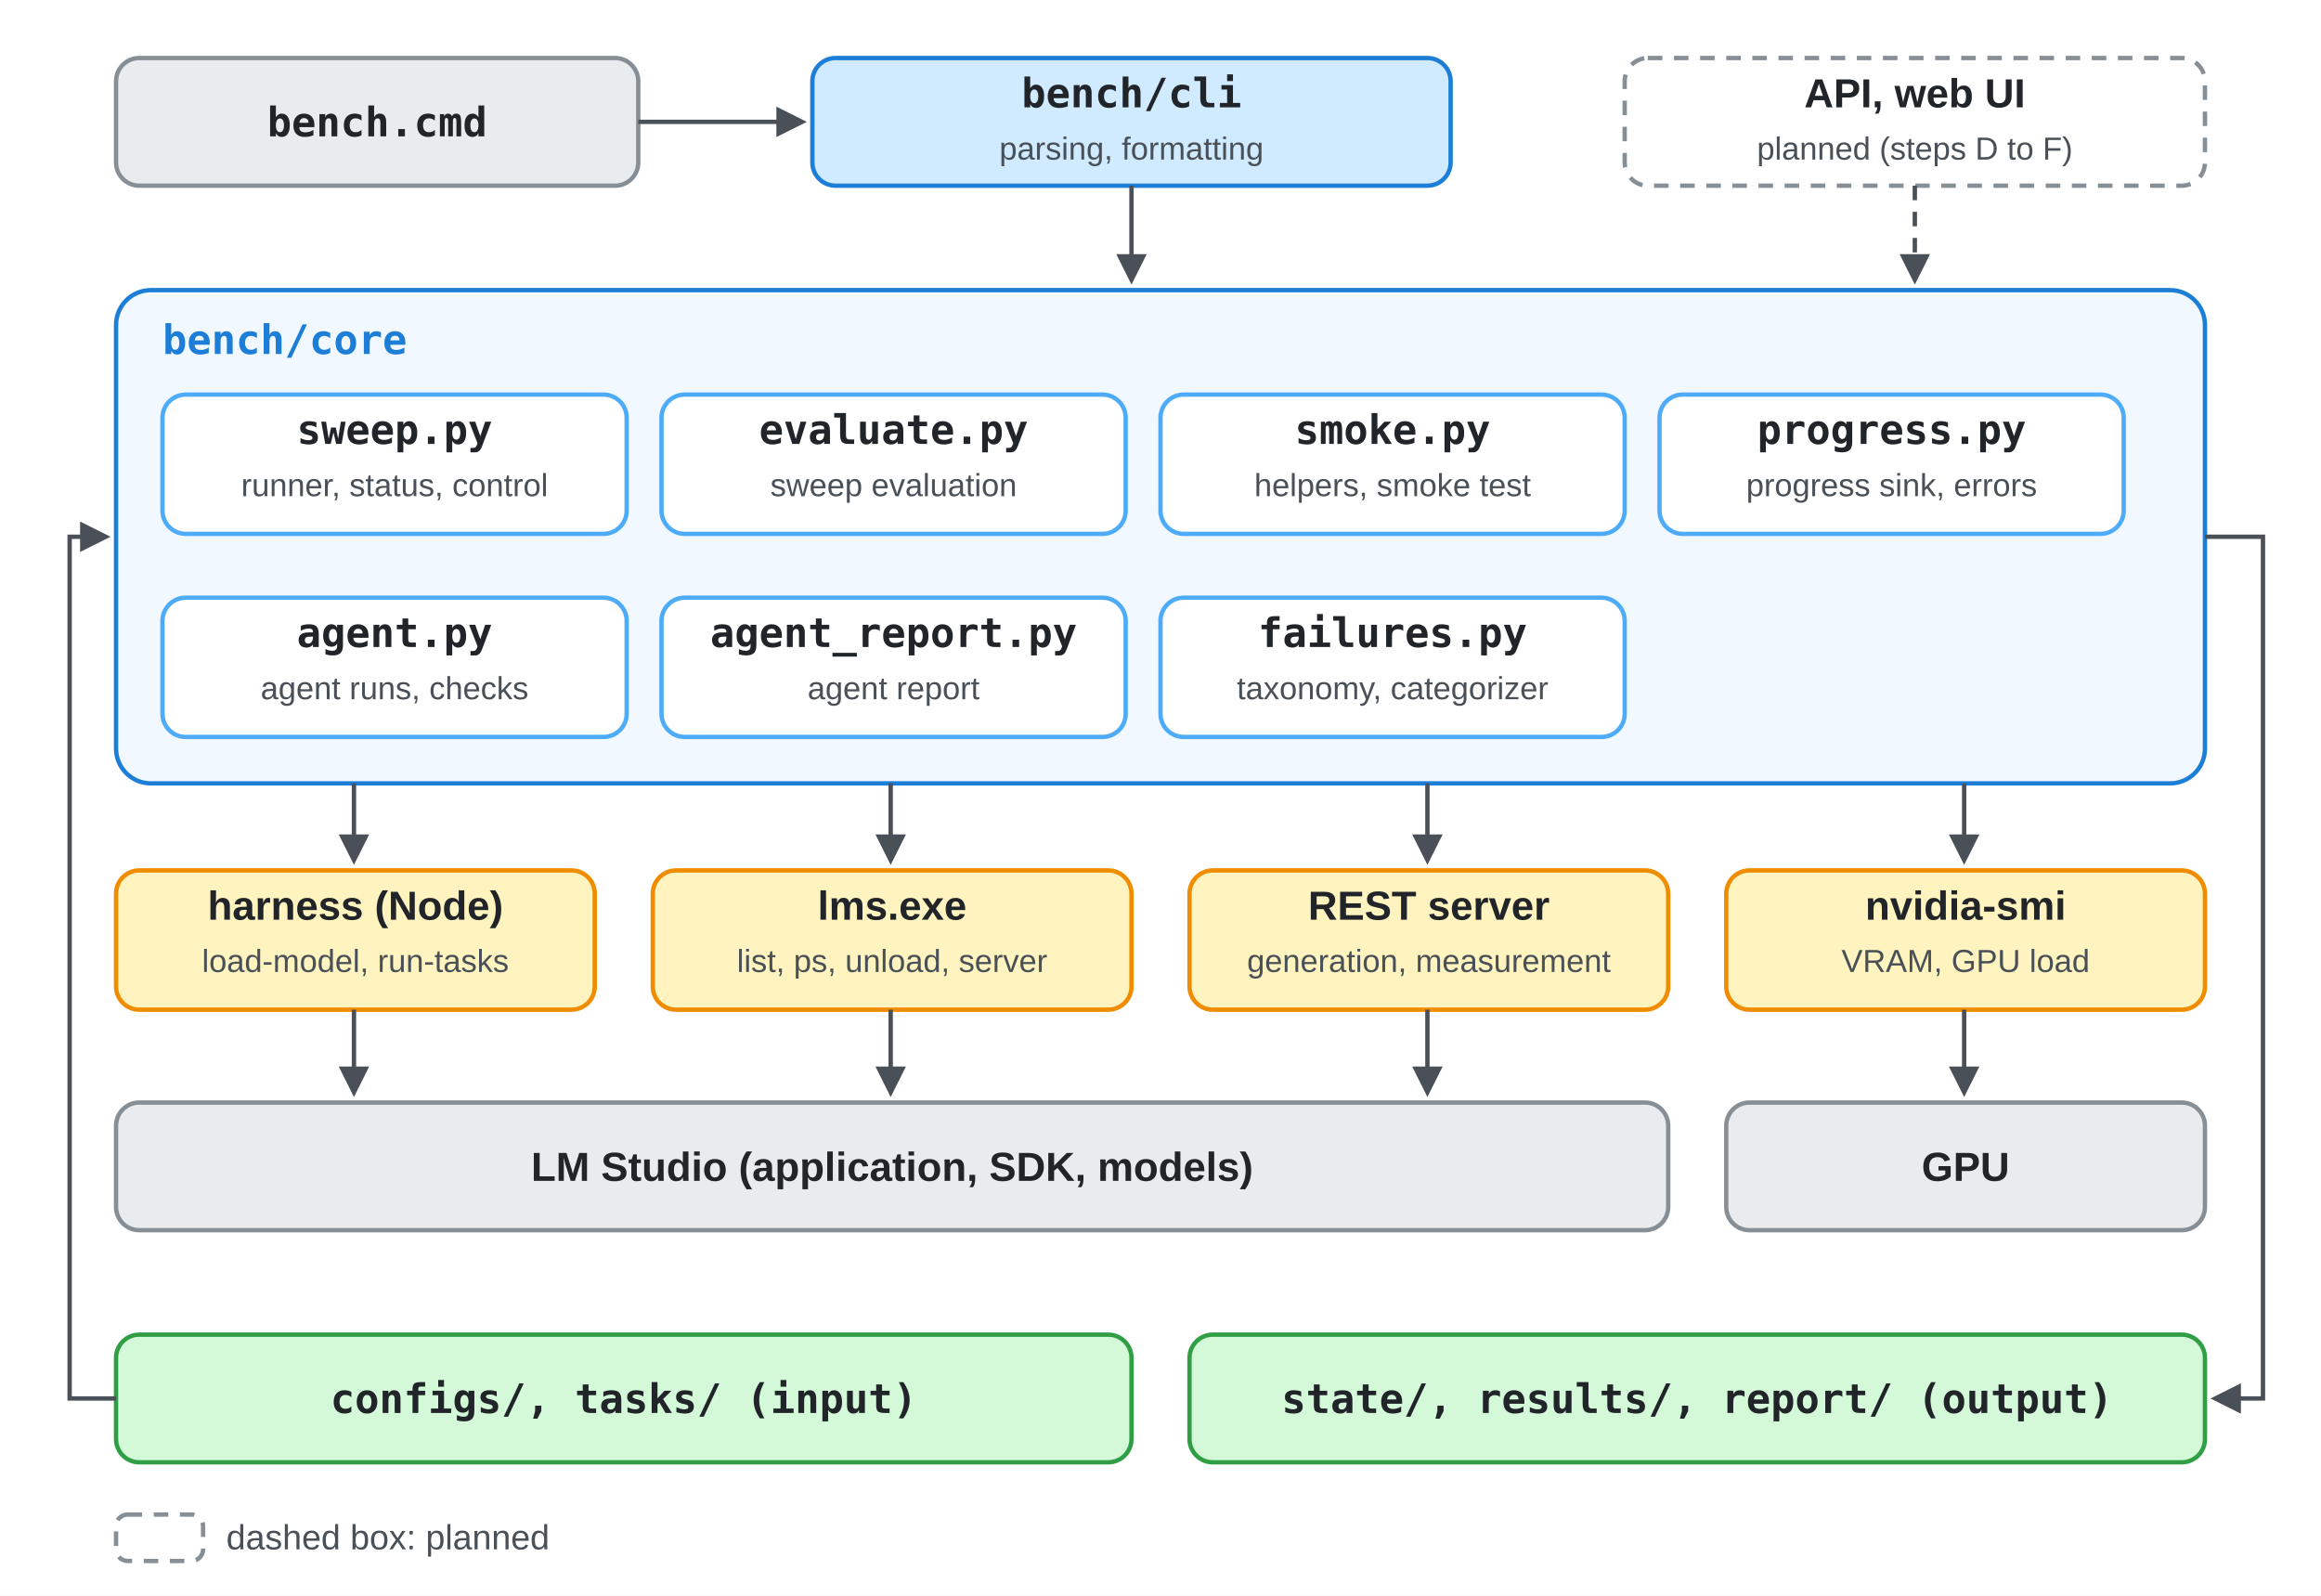
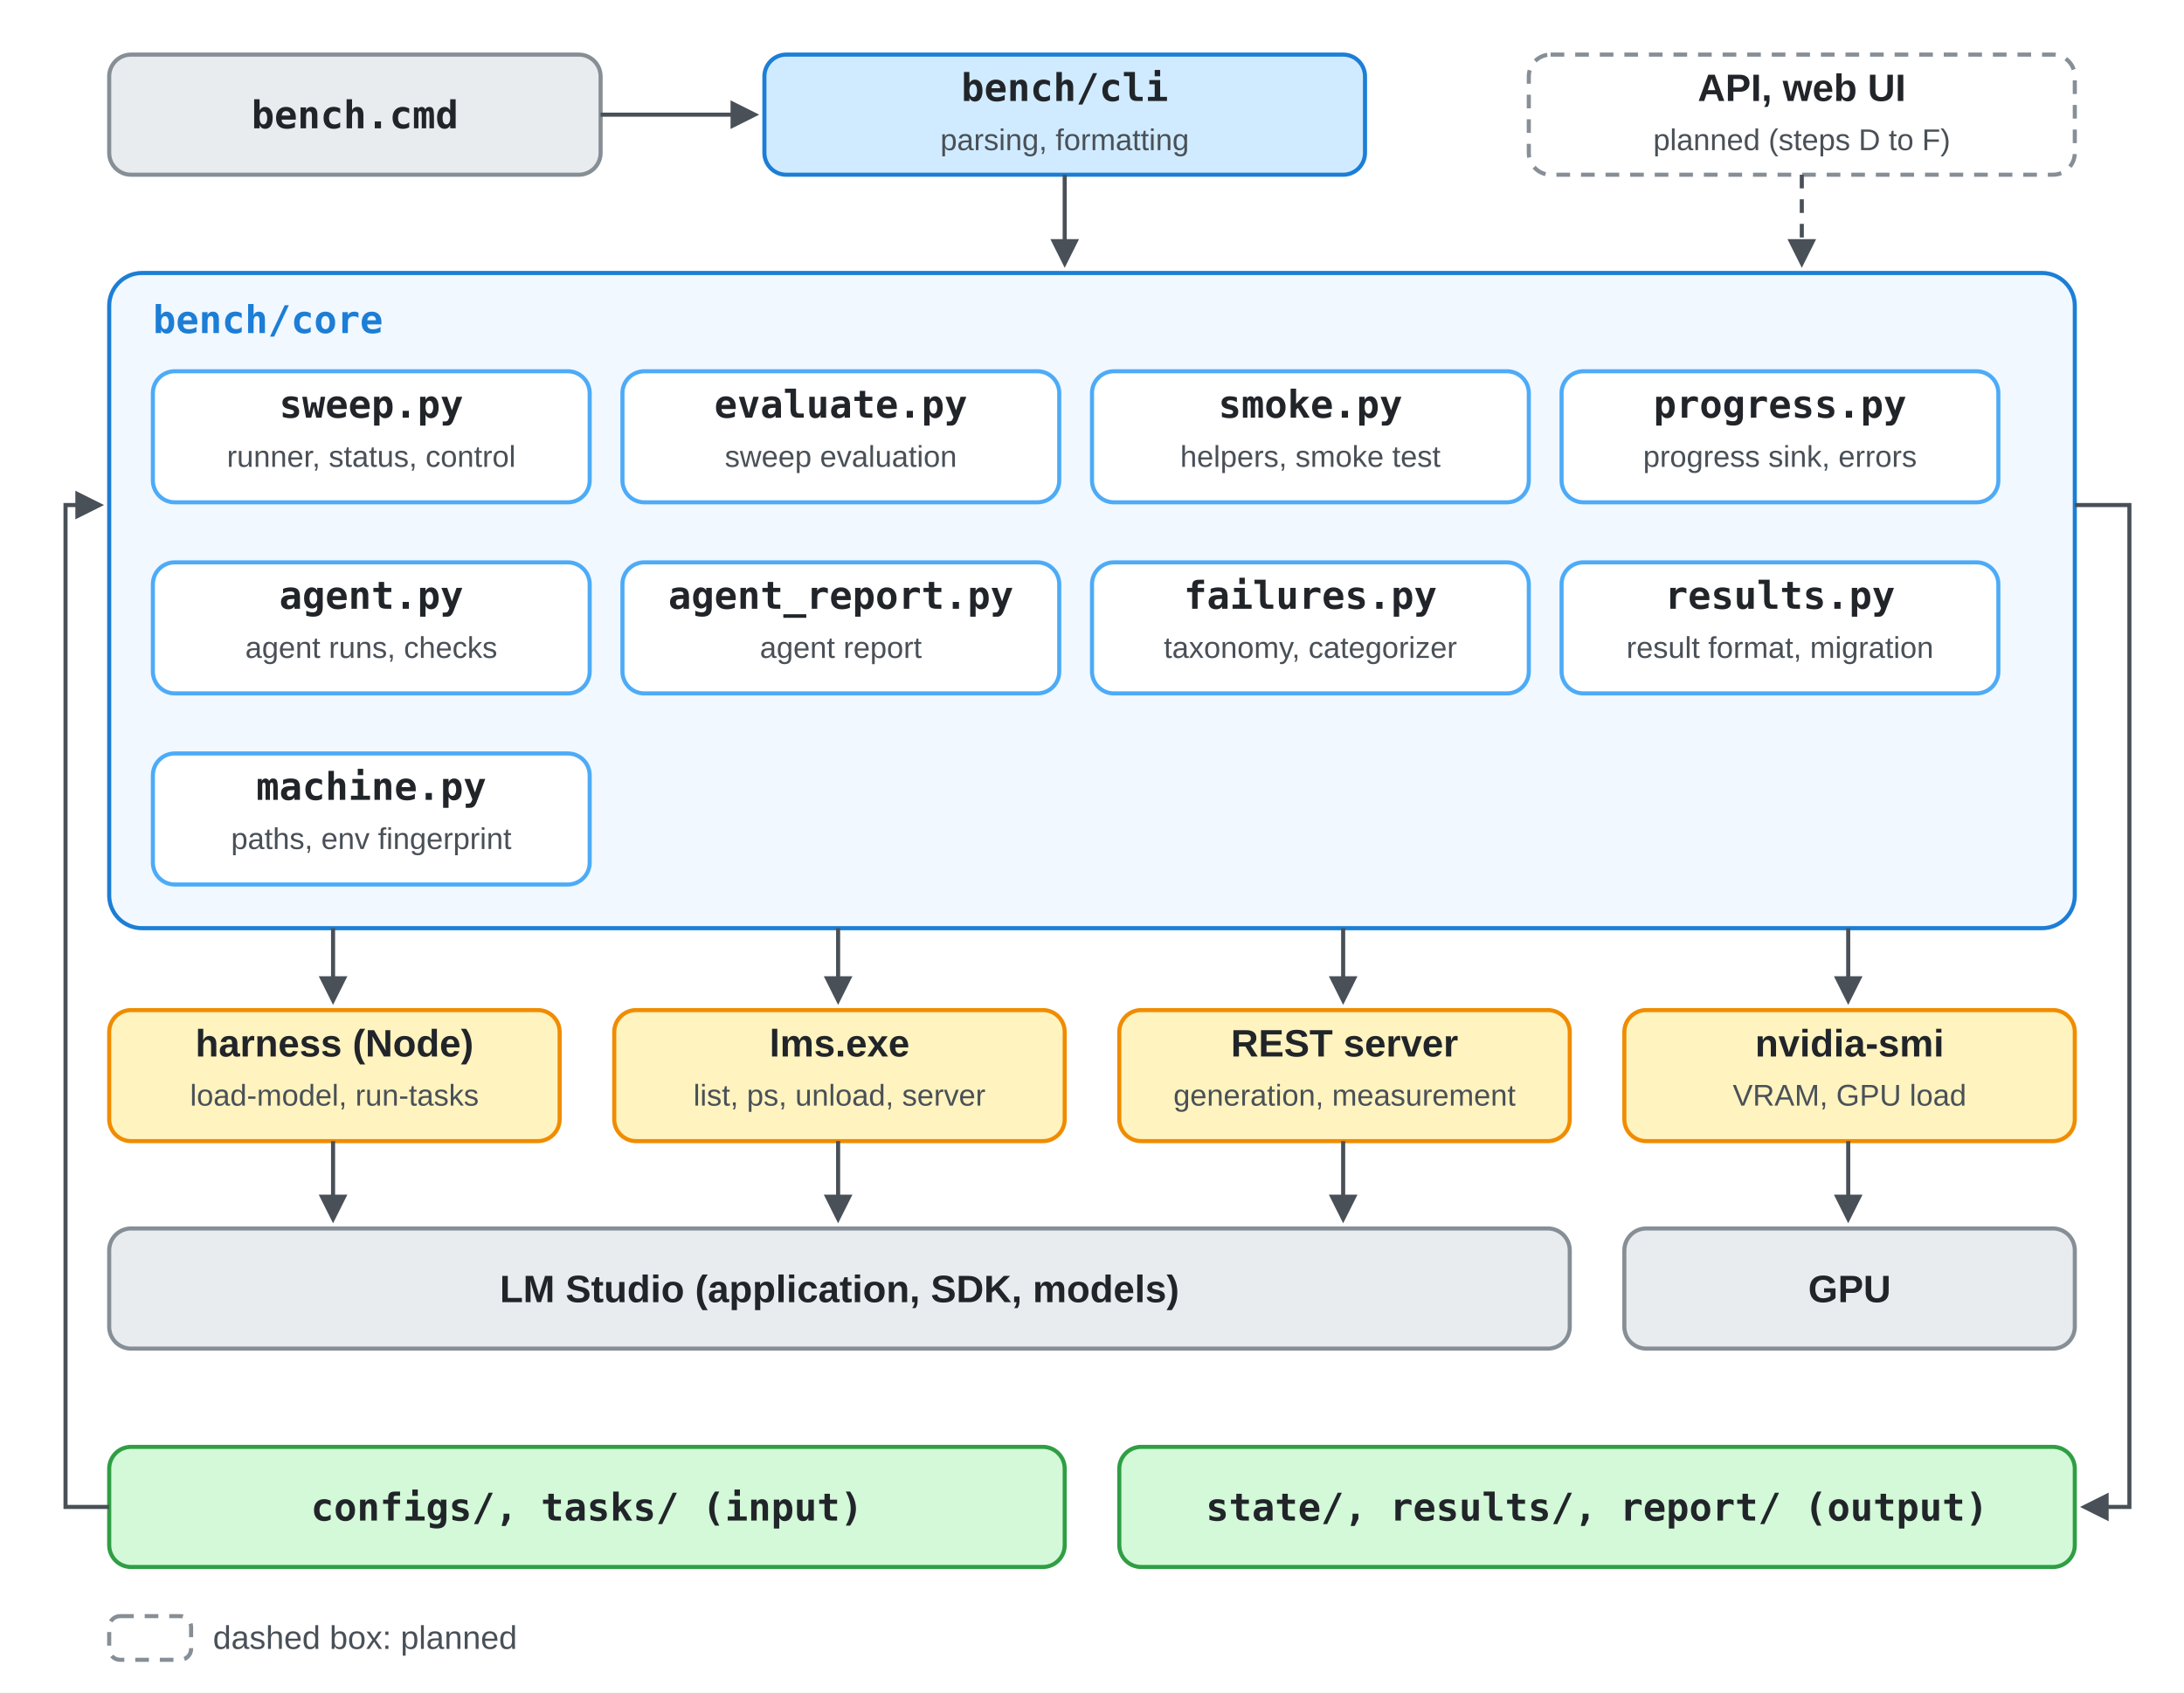
- <svg xmlns="http://www.w3.org/2000/svg" viewBox="0 0 800 550" width="800" height="550" role="img" aria-label="Program structure" font-family="Segoe UI, Arial, sans-serif">
-   <rect width="800" height="550" fill="#ffffff" />
+ <svg xmlns="http://www.w3.org/2000/svg" viewBox="0 0 800 620" width="800" height="620" role="img" aria-label="Program structure" font-family="Segoe UI, Arial, sans-serif">
+   <rect width="800" height="620" fill="#ffffff" />
  <defs>
    <marker id="a" viewBox="0 0 10 10" refX="8" refY="5" markerWidth="7" markerHeight="7" orient="auto">
      <path d="M0,0 L10,5 L0,10 z" fill="#495057" />
    </marker>
  </defs>
  <rect x="40" y="20" width="180" height="44" rx="8" fill="#e9ecef" stroke="#868e96" stroke-width="1.5" />
  <text x="130.0" y="47.0" text-anchor="middle" font-size="14" font-weight="600" font-family="Consolas, monospace" fill="#212529">bench.cmd</text>
  <rect x="280" y="20" width="220" height="44" rx="8" fill="#d0ebff" stroke="#1c7ed6" stroke-width="1.5" />
  <text x="390.0" y="37" text-anchor="middle" font-size="14" font-weight="600" font-family="Consolas, monospace" fill="#212529">bench/cli</text>
  <text x="390.0" y="55" text-anchor="middle" font-size="11" fill="#495057">parsing, formatting</text>
  <rect x="560" y="20" width="200" height="44" rx="8" fill="#ffffff" stroke="#868e96" stroke-width="1.5" stroke-dasharray="5 4" />
  <text x="660.0" y="37" text-anchor="middle" font-size="14" font-weight="600" fill="#212529">API, web UI</text>
  <text x="660.0" y="55" text-anchor="middle" font-size="11" fill="#495057">planned (steps D to F)</text>
  <path d="M220,42 H276" fill="none" stroke="#495057" stroke-width="1.5" marker-end="url(#a)" />
  <path d="M390,64 V96" fill="none" stroke="#495057" stroke-width="1.5" marker-end="url(#a)" />
  <path d="M660,64 V96" fill="none" stroke="#495057" stroke-width="1.5" stroke-dasharray="5 4" marker-end="url(#a)" />
-   <rect x="40" y="100" width="720" height="170" rx="12" fill="#f1f8ff" stroke="#1c7ed6" stroke-width="1.5" />
+   <rect x="40" y="100" width="720" height="240" rx="12" fill="#f1f8ff" stroke="#1c7ed6" stroke-width="1.5" />
  <text x="56" y="122" font-size="14" font-weight="600" font-family="Consolas, monospace" fill="#1c7ed6">bench/core</text>
  <rect x="56" y="136" width="160" height="48" rx="8" fill="#ffffff" stroke="#4dabf7" stroke-width="1.5" />
  <text x="136.0" y="153" text-anchor="middle" font-size="14" font-weight="600" font-family="Consolas, monospace" fill="#212529">sweep.py</text>
  <text x="136.0" y="171" text-anchor="middle" font-size="11" fill="#495057">runner, status, control</text>
  <rect x="228" y="136" width="160" height="48" rx="8" fill="#ffffff" stroke="#4dabf7" stroke-width="1.5" />
  <text x="308.0" y="153" text-anchor="middle" font-size="14" font-weight="600" font-family="Consolas, monospace" fill="#212529">evaluate.py</text>
  <text x="308.0" y="171" text-anchor="middle" font-size="11" fill="#495057">sweep evaluation</text>
  <rect x="400" y="136" width="160" height="48" rx="8" fill="#ffffff" stroke="#4dabf7" stroke-width="1.5" />
  <text x="480.0" y="153" text-anchor="middle" font-size="14" font-weight="600" font-family="Consolas, monospace" fill="#212529">smoke.py</text>
  <text x="480.0" y="171" text-anchor="middle" font-size="11" fill="#495057">helpers, smoke test</text>
  <rect x="572" y="136" width="160" height="48" rx="8" fill="#ffffff" stroke="#4dabf7" stroke-width="1.5" />
  <text x="652.0" y="153" text-anchor="middle" font-size="14" font-weight="600" font-family="Consolas, monospace" fill="#212529">progress.py</text>
  <text x="652.0" y="171" text-anchor="middle" font-size="11" fill="#495057">progress sink, errors</text>
  <rect x="56" y="206" width="160" height="48" rx="8" fill="#ffffff" stroke="#4dabf7" stroke-width="1.5" />
  <text x="136.0" y="223" text-anchor="middle" font-size="14" font-weight="600" font-family="Consolas, monospace" fill="#212529">agent.py</text>
  <text x="136.0" y="241" text-anchor="middle" font-size="11" fill="#495057">agent runs, checks</text>
  <rect x="228" y="206" width="160" height="48" rx="8" fill="#ffffff" stroke="#4dabf7" stroke-width="1.5" />
  <text x="308.0" y="223" text-anchor="middle" font-size="14" font-weight="600" font-family="Consolas, monospace" fill="#212529">agent_report.py</text>
  <text x="308.0" y="241" text-anchor="middle" font-size="11" fill="#495057">agent report</text>
  <rect x="400" y="206" width="160" height="48" rx="8" fill="#ffffff" stroke="#4dabf7" stroke-width="1.5" />
  <text x="480.0" y="223" text-anchor="middle" font-size="14" font-weight="600" font-family="Consolas, monospace" fill="#212529">failures.py</text>
  <text x="480.0" y="241" text-anchor="middle" font-size="11" fill="#495057">taxonomy, categorizer</text>
-   <rect x="40" y="300" width="165" height="48" rx="8" fill="#fff3bf" stroke="#f08c00" stroke-width="1.5" />
-   <text x="122.5" y="317" text-anchor="middle" font-size="14" font-weight="600" fill="#212529">harness (Node)</text>
-   <text x="122.5" y="335" text-anchor="middle" font-size="11" fill="#495057">load-model, run-tasks</text>
-   <path d="M122,270 V296" fill="none" stroke="#495057" stroke-width="1.5" marker-end="url(#a)" />
-   <path d="M122,348 V376" fill="none" stroke="#495057" stroke-width="1.5" marker-end="url(#a)" />
-   <rect x="225" y="300" width="165" height="48" rx="8" fill="#fff3bf" stroke="#f08c00" stroke-width="1.5" />
-   <text x="307.5" y="317" text-anchor="middle" font-size="14" font-weight="600" fill="#212529">lms.exe</text>
-   <text x="307.5" y="335" text-anchor="middle" font-size="11" fill="#495057">list, ps, unload, server</text>
-   <path d="M307,270 V296" fill="none" stroke="#495057" stroke-width="1.5" marker-end="url(#a)" />
-   <path d="M307,348 V376" fill="none" stroke="#495057" stroke-width="1.5" marker-end="url(#a)" />
-   <rect x="410" y="300" width="165" height="48" rx="8" fill="#fff3bf" stroke="#f08c00" stroke-width="1.5" />
-   <text x="492.5" y="317" text-anchor="middle" font-size="14" font-weight="600" fill="#212529">REST server</text>
-   <text x="492.5" y="335" text-anchor="middle" font-size="11" fill="#495057">generation, measurement</text>
-   <path d="M492,270 V296" fill="none" stroke="#495057" stroke-width="1.5" marker-end="url(#a)" />
-   <path d="M492,348 V376" fill="none" stroke="#495057" stroke-width="1.5" marker-end="url(#a)" />
-   <rect x="595" y="300" width="165" height="48" rx="8" fill="#fff3bf" stroke="#f08c00" stroke-width="1.5" />
-   <text x="677.5" y="317" text-anchor="middle" font-size="14" font-weight="600" fill="#212529">nvidia-smi</text>
-   <text x="677.5" y="335" text-anchor="middle" font-size="11" fill="#495057">VRAM, GPU load</text>
-   <path d="M677,270 V296" fill="none" stroke="#495057" stroke-width="1.5" marker-end="url(#a)" />
-   <path d="M677,348 V376" fill="none" stroke="#495057" stroke-width="1.5" marker-end="url(#a)" />
-   <rect x="40" y="380" width="535" height="44" rx="8" fill="#e9ecef" stroke="#868e96" stroke-width="1.5" />
-   <text x="307.5" y="407.0" text-anchor="middle" font-size="14" font-weight="600" fill="#212529">LM Studio (application, SDK, models)</text>
-   <rect x="595" y="380" width="165" height="44" rx="8" fill="#e9ecef" stroke="#868e96" stroke-width="1.5" />
-   <text x="677.5" y="407.0" text-anchor="middle" font-size="14" font-weight="600" fill="#212529">GPU</text>
-   <rect x="40" y="460" width="350" height="44" rx="8" fill="#d3f9d8" stroke="#2f9e44" stroke-width="1.5" />
-   <text x="215.0" y="487.0" text-anchor="middle" font-size="14" font-weight="600" font-family="Consolas, monospace" fill="#212529">configs/, tasks/ (input)</text>
-   <rect x="410" y="460" width="350" height="44" rx="8" fill="#d3f9d8" stroke="#2f9e44" stroke-width="1.5" />
-   <text x="585.0" y="487.0" text-anchor="middle" font-size="14" font-weight="600" font-family="Consolas, monospace" fill="#212529">state/, results/, report/ (output)</text>
-   <path d="M40,482 H24 V185 H36" fill="none" stroke="#495057" stroke-width="1.5" marker-end="url(#a)" />
-   <path d="M760,185 H780 V482 H764" fill="none" stroke="#495057" stroke-width="1.5" marker-end="url(#a)" />
-   <rect x="40" y="522" width="30" height="16" rx="4" fill="#ffffff" stroke="#868e96" stroke-width="1.5" stroke-dasharray="5 4" />
-   <text x="78" y="534" font-size="12" fill="#495057">dashed box: planned</text>
+   <rect x="572" y="206" width="160" height="48" rx="8" fill="#ffffff" stroke="#4dabf7" stroke-width="1.5" />
+   <text x="652.0" y="223" text-anchor="middle" font-size="14" font-weight="600" font-family="Consolas, monospace" fill="#212529">results.py</text>
+   <text x="652.0" y="241" text-anchor="middle" font-size="11" fill="#495057">result format, migration</text>
+   <rect x="56" y="276" width="160" height="48" rx="8" fill="#ffffff" stroke="#4dabf7" stroke-width="1.5" />
+   <text x="136.0" y="293" text-anchor="middle" font-size="14" font-weight="600" font-family="Consolas, monospace" fill="#212529">machine.py</text>
+   <text x="136.0" y="311" text-anchor="middle" font-size="11" fill="#495057">paths, env fingerprint</text>
+   <rect x="40" y="370" width="165" height="48" rx="8" fill="#fff3bf" stroke="#f08c00" stroke-width="1.5" />
+   <text x="122.5" y="387" text-anchor="middle" font-size="14" font-weight="600" fill="#212529">harness (Node)</text>
+   <text x="122.5" y="405" text-anchor="middle" font-size="11" fill="#495057">load-model, run-tasks</text>
+   <path d="M122,340 V366" fill="none" stroke="#495057" stroke-width="1.5" marker-end="url(#a)" />
+   <path d="M122,418 V446" fill="none" stroke="#495057" stroke-width="1.5" marker-end="url(#a)" />
+   <rect x="225" y="370" width="165" height="48" rx="8" fill="#fff3bf" stroke="#f08c00" stroke-width="1.5" />
+   <text x="307.5" y="387" text-anchor="middle" font-size="14" font-weight="600" fill="#212529">lms.exe</text>
+   <text x="307.5" y="405" text-anchor="middle" font-size="11" fill="#495057">list, ps, unload, server</text>
+   <path d="M307,340 V366" fill="none" stroke="#495057" stroke-width="1.5" marker-end="url(#a)" />
+   <path d="M307,418 V446" fill="none" stroke="#495057" stroke-width="1.5" marker-end="url(#a)" />
+   <rect x="410" y="370" width="165" height="48" rx="8" fill="#fff3bf" stroke="#f08c00" stroke-width="1.5" />
+   <text x="492.5" y="387" text-anchor="middle" font-size="14" font-weight="600" fill="#212529">REST server</text>
+   <text x="492.5" y="405" text-anchor="middle" font-size="11" fill="#495057">generation, measurement</text>
+   <path d="M492,340 V366" fill="none" stroke="#495057" stroke-width="1.5" marker-end="url(#a)" />
+   <path d="M492,418 V446" fill="none" stroke="#495057" stroke-width="1.5" marker-end="url(#a)" />
+   <rect x="595" y="370" width="165" height="48" rx="8" fill="#fff3bf" stroke="#f08c00" stroke-width="1.5" />
+   <text x="677.5" y="387" text-anchor="middle" font-size="14" font-weight="600" fill="#212529">nvidia-smi</text>
+   <text x="677.5" y="405" text-anchor="middle" font-size="11" fill="#495057">VRAM, GPU load</text>
+   <path d="M677,340 V366" fill="none" stroke="#495057" stroke-width="1.5" marker-end="url(#a)" />
+   <path d="M677,418 V446" fill="none" stroke="#495057" stroke-width="1.5" marker-end="url(#a)" />
+   <rect x="40" y="450" width="535" height="44" rx="8" fill="#e9ecef" stroke="#868e96" stroke-width="1.5" />
+   <text x="307.5" y="477.0" text-anchor="middle" font-size="14" font-weight="600" fill="#212529">LM Studio (application, SDK, models)</text>
+   <rect x="595" y="450" width="165" height="44" rx="8" fill="#e9ecef" stroke="#868e96" stroke-width="1.5" />
+   <text x="677.5" y="477.0" text-anchor="middle" font-size="14" font-weight="600" fill="#212529">GPU</text>
+   <rect x="40" y="530" width="350" height="44" rx="8" fill="#d3f9d8" stroke="#2f9e44" stroke-width="1.5" />
+   <text x="215.0" y="557.0" text-anchor="middle" font-size="14" font-weight="600" font-family="Consolas, monospace" fill="#212529">configs/, tasks/ (input)</text>
+   <rect x="410" y="530" width="350" height="44" rx="8" fill="#d3f9d8" stroke="#2f9e44" stroke-width="1.5" />
+   <text x="585.0" y="557.0" text-anchor="middle" font-size="14" font-weight="600" font-family="Consolas, monospace" fill="#212529">state/, results/, report/ (output)</text>
+   <path d="M40,552 H24 V185 H36" fill="none" stroke="#495057" stroke-width="1.5" marker-end="url(#a)" />
+   <path d="M760,185 H780 V552 H764" fill="none" stroke="#495057" stroke-width="1.5" marker-end="url(#a)" />
+   <rect x="40" y="592" width="30" height="16" rx="4" fill="#ffffff" stroke="#868e96" stroke-width="1.5" stroke-dasharray="5 4" />
+   <text x="78" y="604" font-size="12" fill="#495057">dashed box: planned</text>
</svg>
